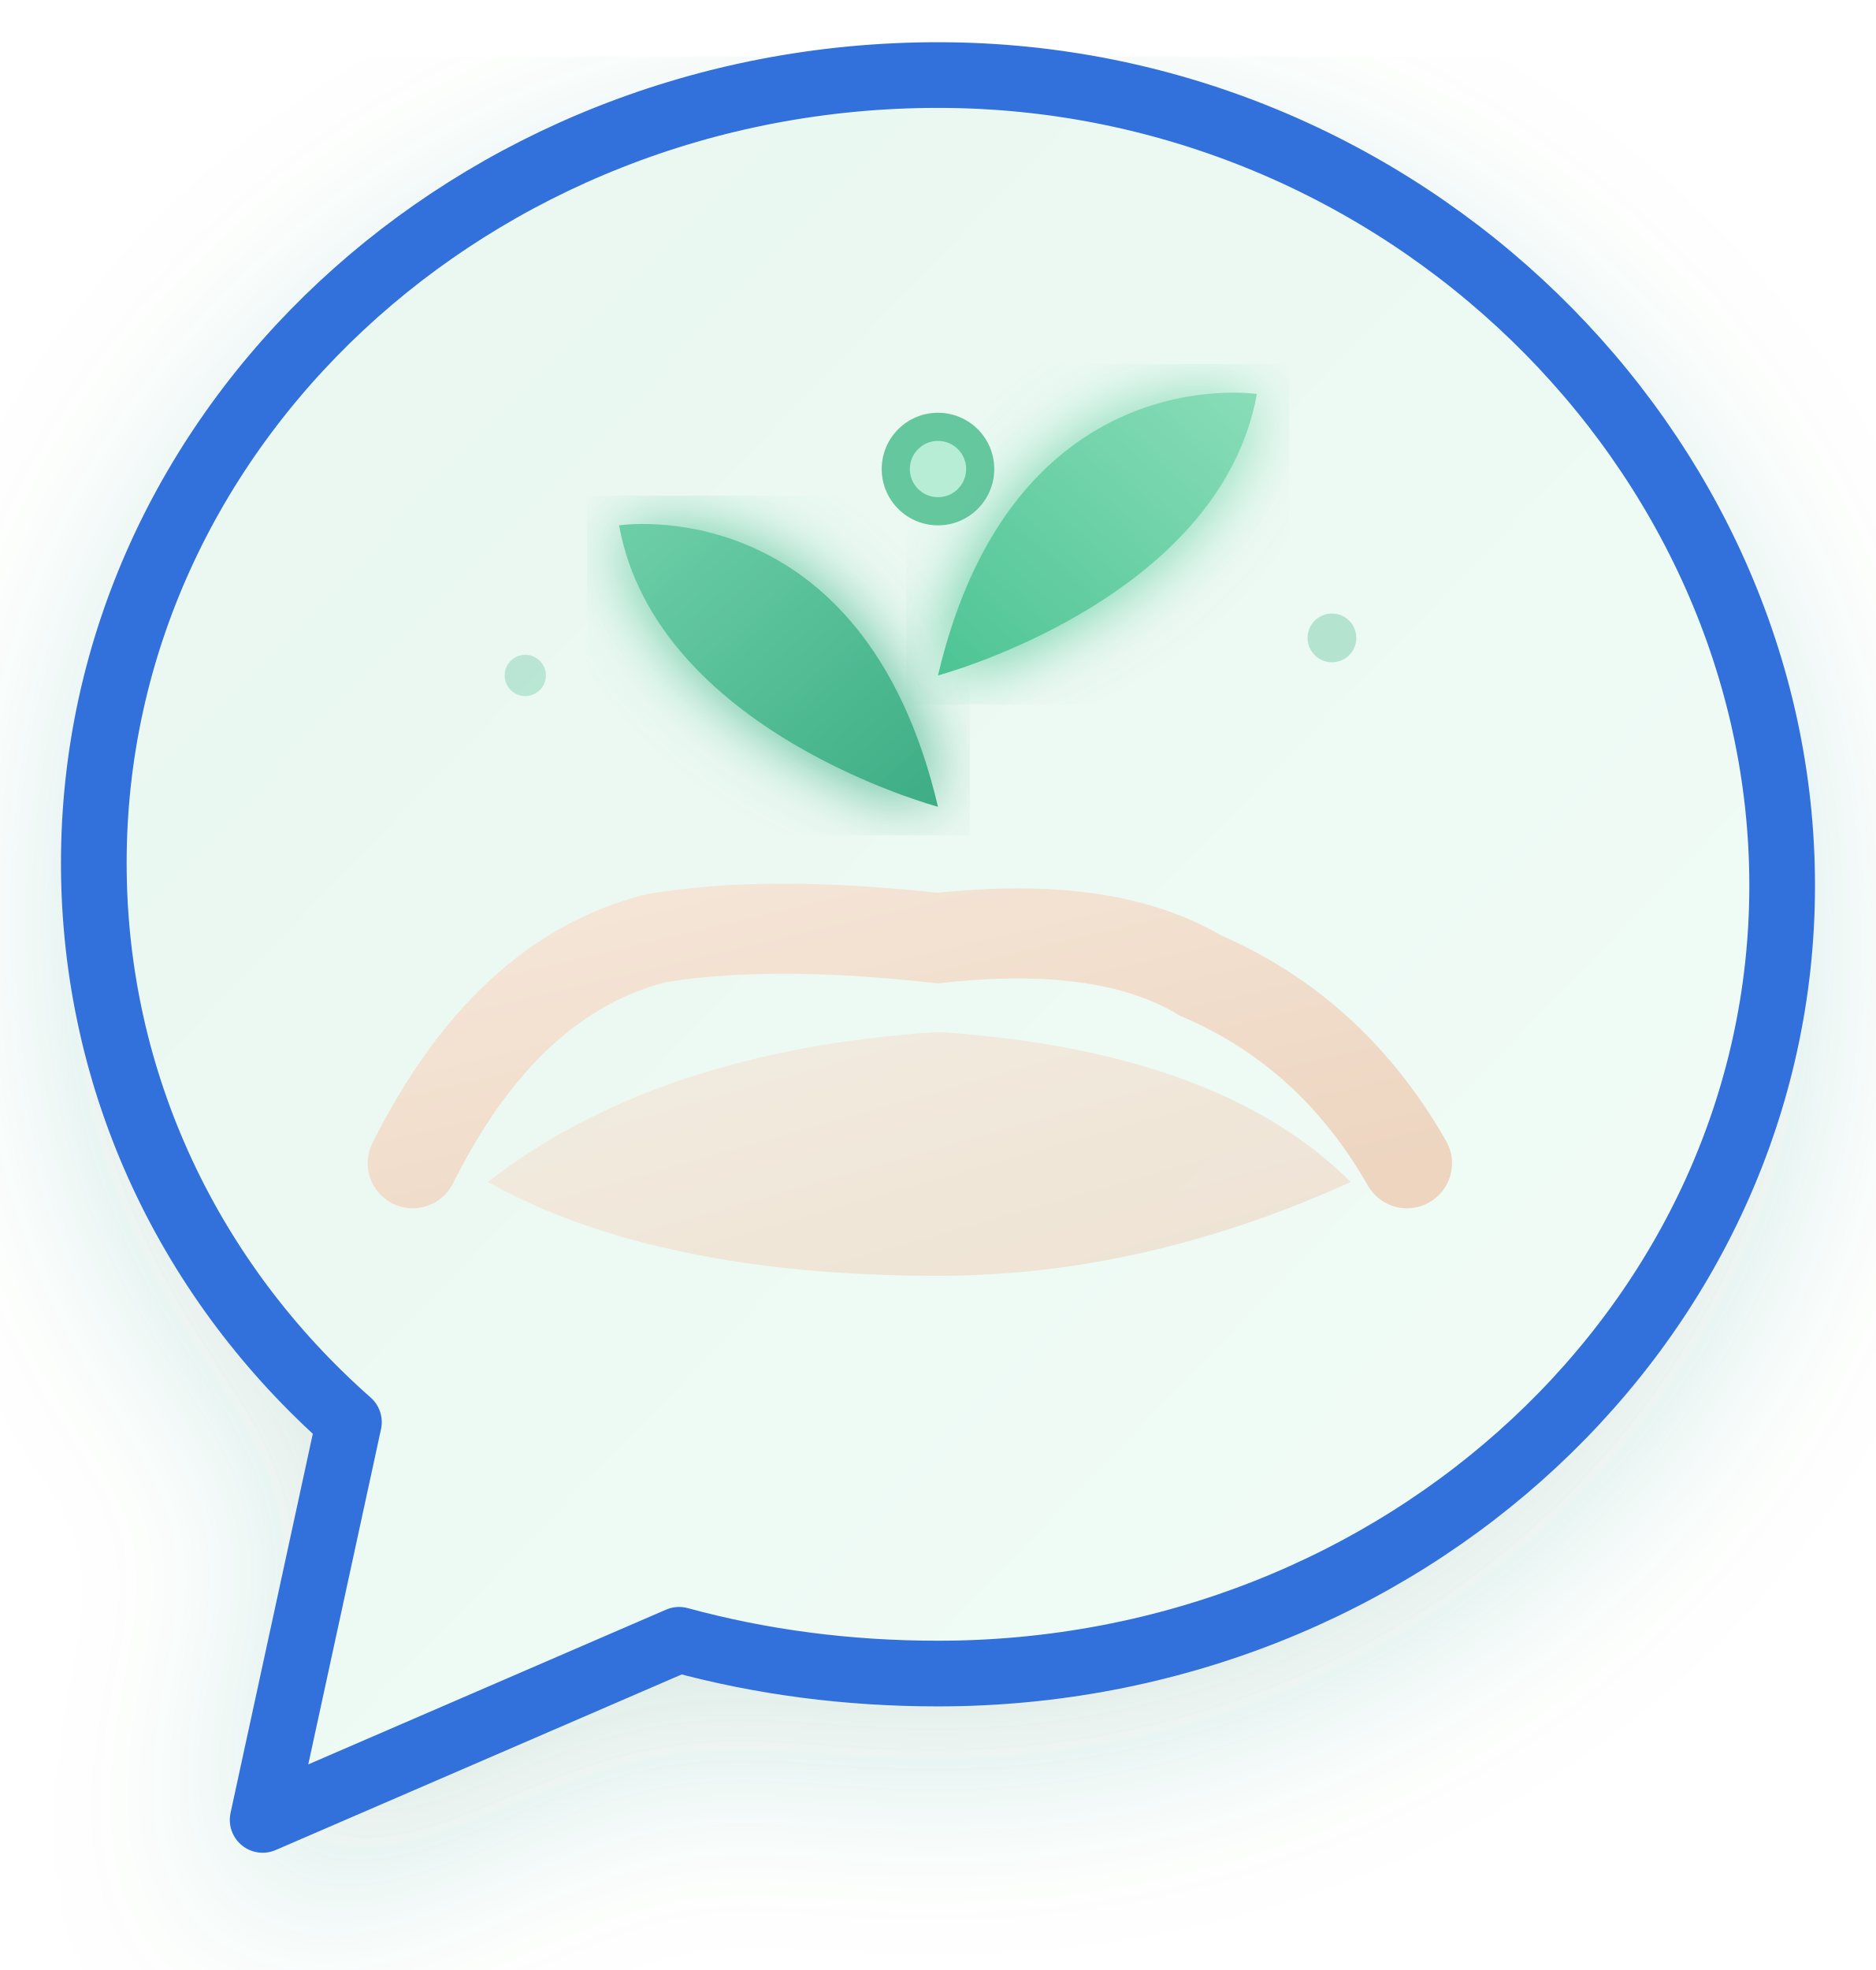
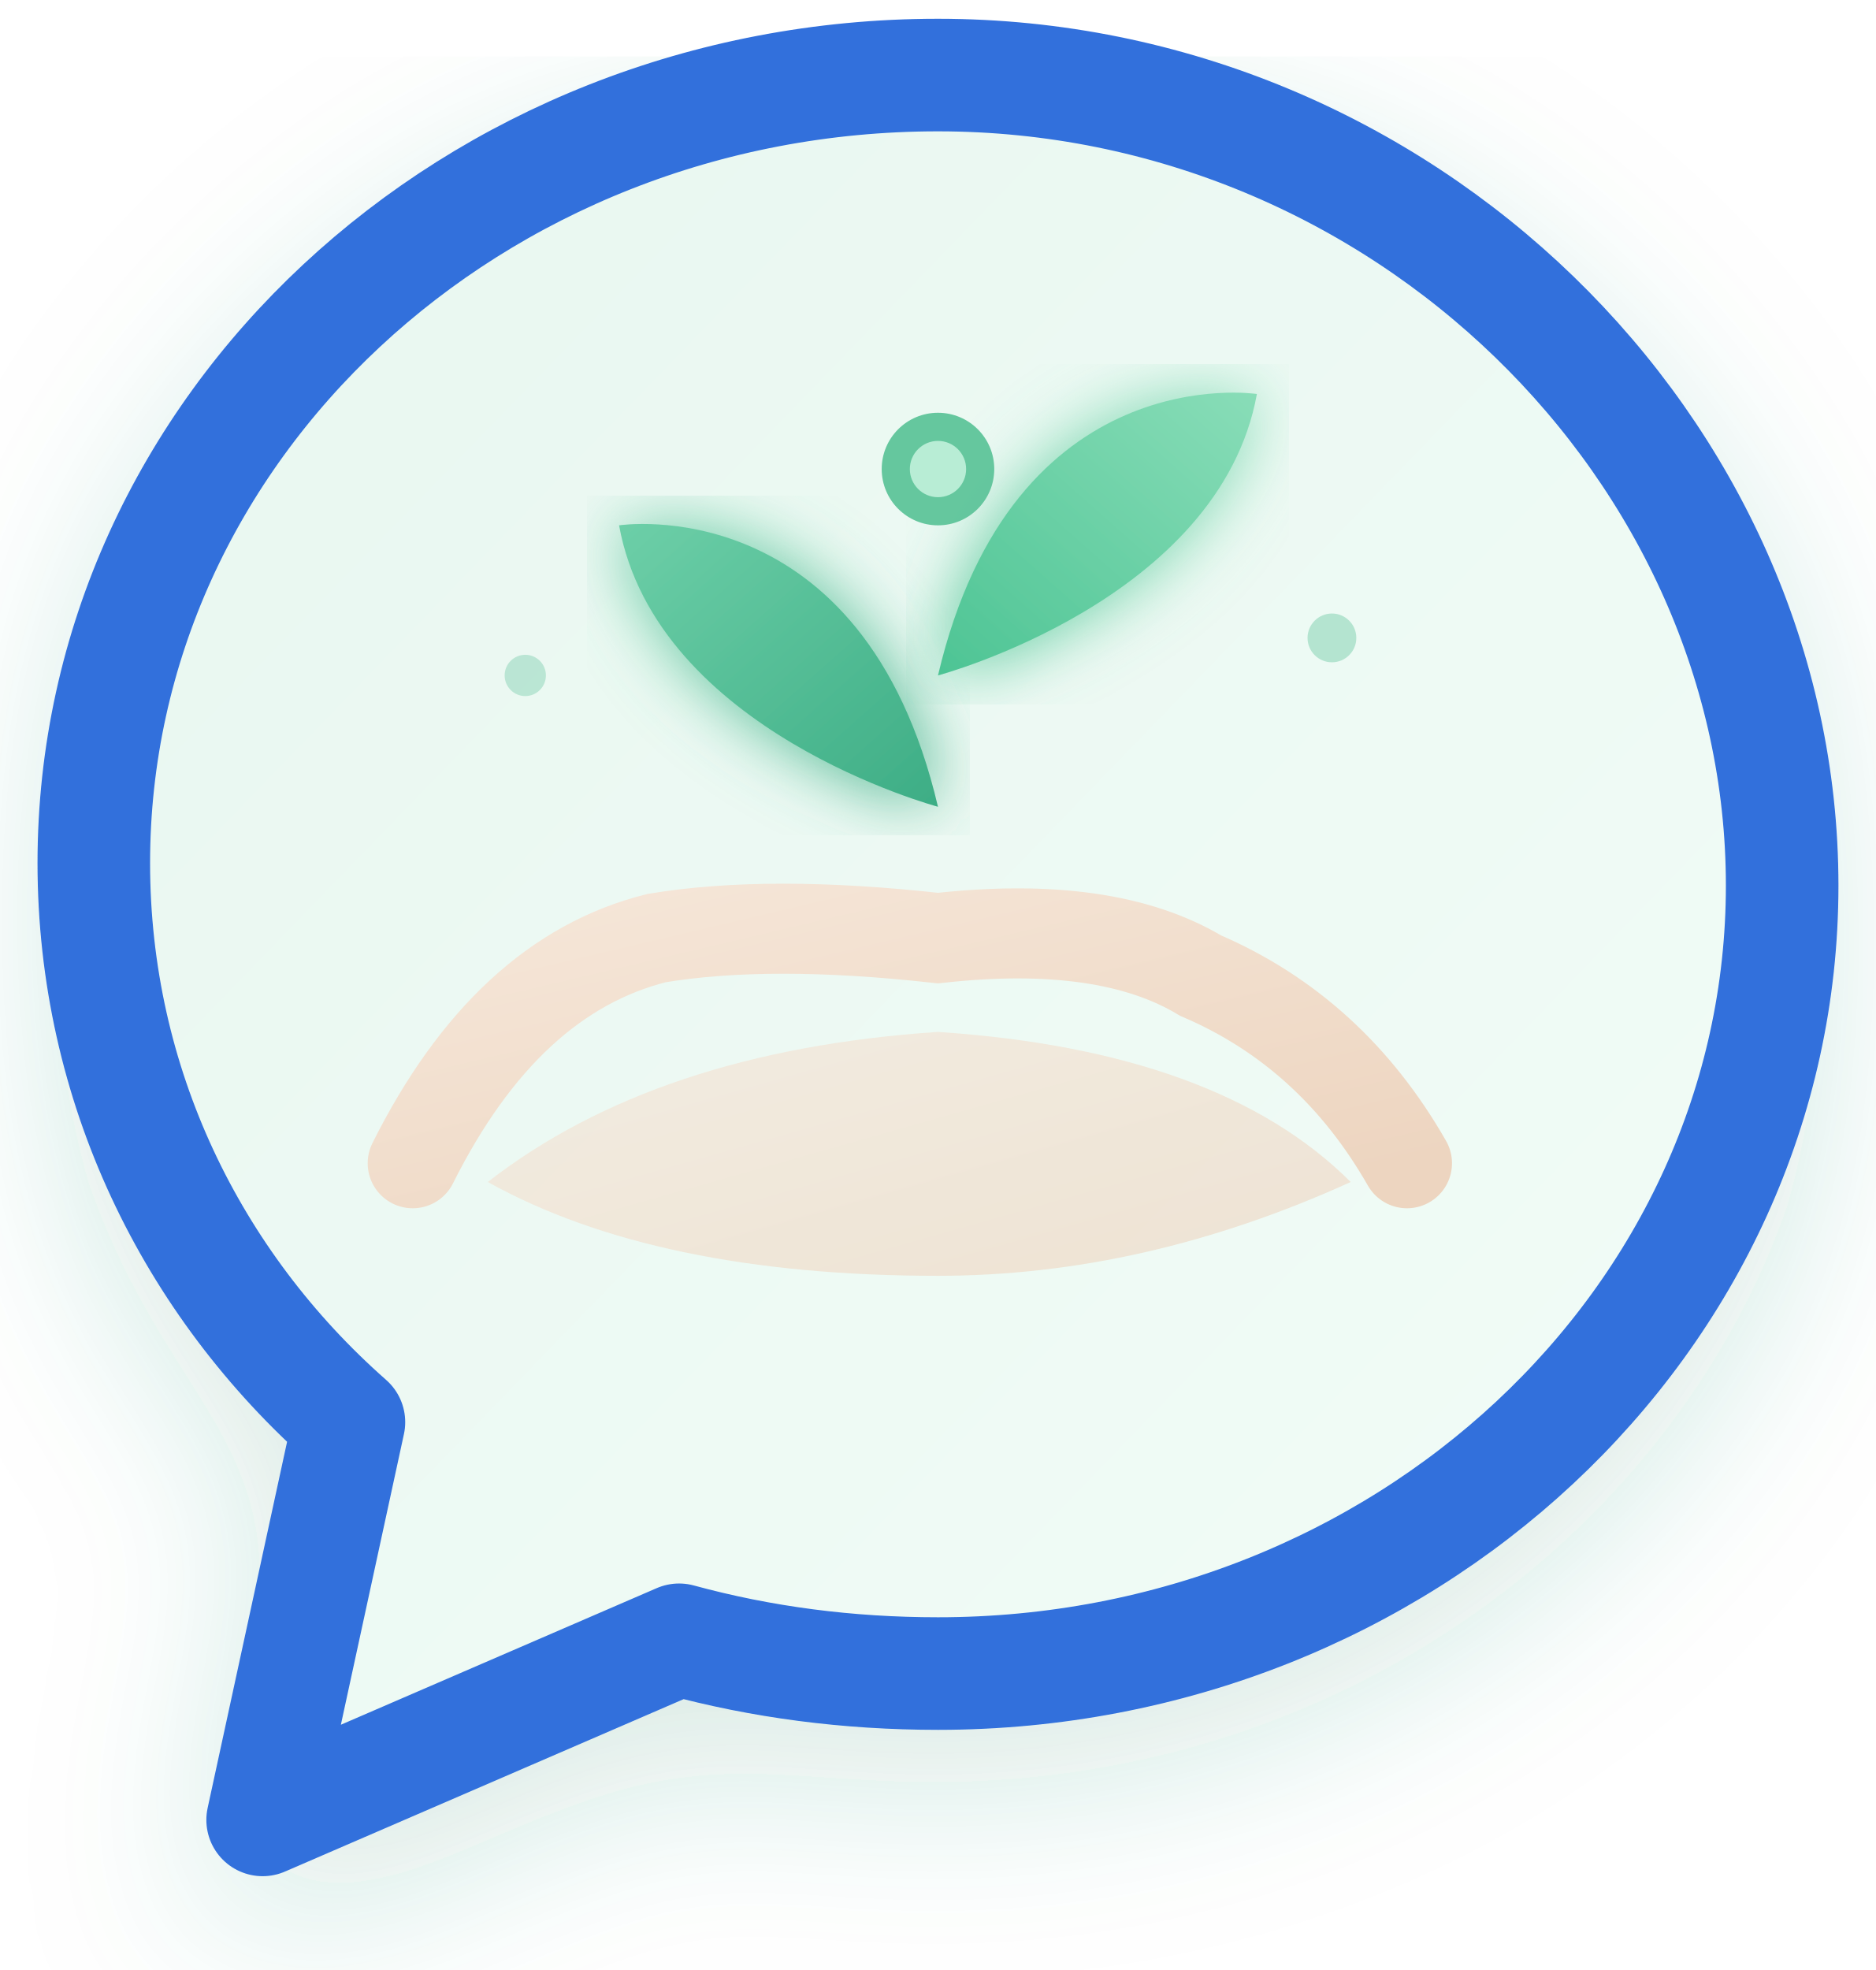
<svg xmlns="http://www.w3.org/2000/svg" viewBox="0 0 100 105" width="100" height="105">
  <defs>
    <linearGradient id="stemGrad" x1="0%" y1="100%" x2="0%" y2="0%">
      <stop offset="0%" style="stop-color:#2D8B6F" />
      <stop offset="100%" style="stop-color:#5EC49A" />
    </linearGradient>
    <linearGradient id="leafL" x1="0%" y1="0%" x2="100%" y2="100%">
      <stop offset="0%" style="stop-color:#6DCFA8" />
      <stop offset="100%" style="stop-color:#3DAD85" />
    </linearGradient>
    <linearGradient id="leafR" x1="100%" y1="0%" x2="0%" y2="100%">
      <stop offset="0%" style="stop-color:#89DDB8" />
      <stop offset="100%" style="stop-color:#4DC494" />
    </linearGradient>
    <linearGradient id="handGrad" x1="0%" y1="0%" x2="100%" y2="100%">
      <stop offset="0%" style="stop-color:#F5E6D8" />
      <stop offset="100%" style="stop-color:#EDD5C0" />
    </linearGradient>
    <linearGradient id="bubbleFill" x1="0%" y1="0%" x2="100%" y2="100%">
      <stop offset="0%" style="stop-color:#E8F7F0" />
      <stop offset="100%" style="stop-color:#F2FCF7" />
    </linearGradient>
    <filter id="glow">
      <feGaussianBlur stdDeviation="1.8" result="blur" />
      <feMerge>
        <feMergeNode in="blur" />
        <feMergeNode in="SourceGraphic" />
      </feMerge>
    </filter>
    <filter id="shadow">
      <feDropShadow dx="0" dy="3" stdDeviation="5" flood-color="#2D8B6F" flood-opacity="0.18" />
    </filter>
  </defs>
  <g filter="url(#shadow)">
-     <path d="       M50 4       C25.2 4 5 22.8 5 46       C5 57.8 10.2 68.4 18.6 75.8       L14 97       L36.2 87.4       C40.6 88.6 45.2 89.2 50 89.2       C74.8 89.2 95 70.4 95 47.2       C95 24 74.8 4 50 4       Z     " fill="url(#bubbleFill)" stroke="rgb(48,111,220)" stroke-width="3.5" stroke-linejoin="round" />
+     <path d="       M50 4       C25.2 4 5 22.8 5 46       C5 57.8 10.2 68.4 18.6 75.8       L14 97       L36.2 87.4       C40.6 88.6 45.2 89.2 50 89.2       C74.8 89.2 95 70.4 95 47.2       C95 24 74.8 4 50 4       Z     " fill="url(#bubbleFill)" stroke="rgb(48,111,220)" stroke-width="6" stroke-linejoin="round" />
  </g>
  <path d="M22 62 Q27 52 35 50 Q41 49 50 50 Q59 49 64 52 Q71 55 75 62" stroke="url(#handGrad)" stroke-width="4.8" stroke-linecap="round" fill="none" />
  <path d="M26 63 Q35 56 50 55 Q65 56 72 63 Q61 68 50 68 Q35 68 26 63Z" fill="url(#handGrad)" opacity="0.65" />
  <line x1="50" y1="55" x2="50" y2="28" stroke="url(#stemGrad)" stroke-width="2.5" stroke-linecap="round" />
  <path d="M50 43 C50 43 35 39 33 28 C33 28 46 26 50 43Z" fill="url(#leafL)" filter="url(#glow)" />
  <path d="M50 36 C50 36 65 32 67 21 C67 21 54 19 50 36Z" fill="url(#leafR)" filter="url(#glow)" />
  <circle cx="50" cy="25" r="3" fill="#5EC49A" opacity="0.95" />
  <circle cx="50" cy="25" r="1.5" fill="#B8EDD5" />
  <circle cx="71" cy="34" r="1.3" fill="#5EC49A" opacity="0.4" />
  <circle cx="28" cy="36" r="1.1" fill="#5EC49A" opacity="0.35" />
</svg>
